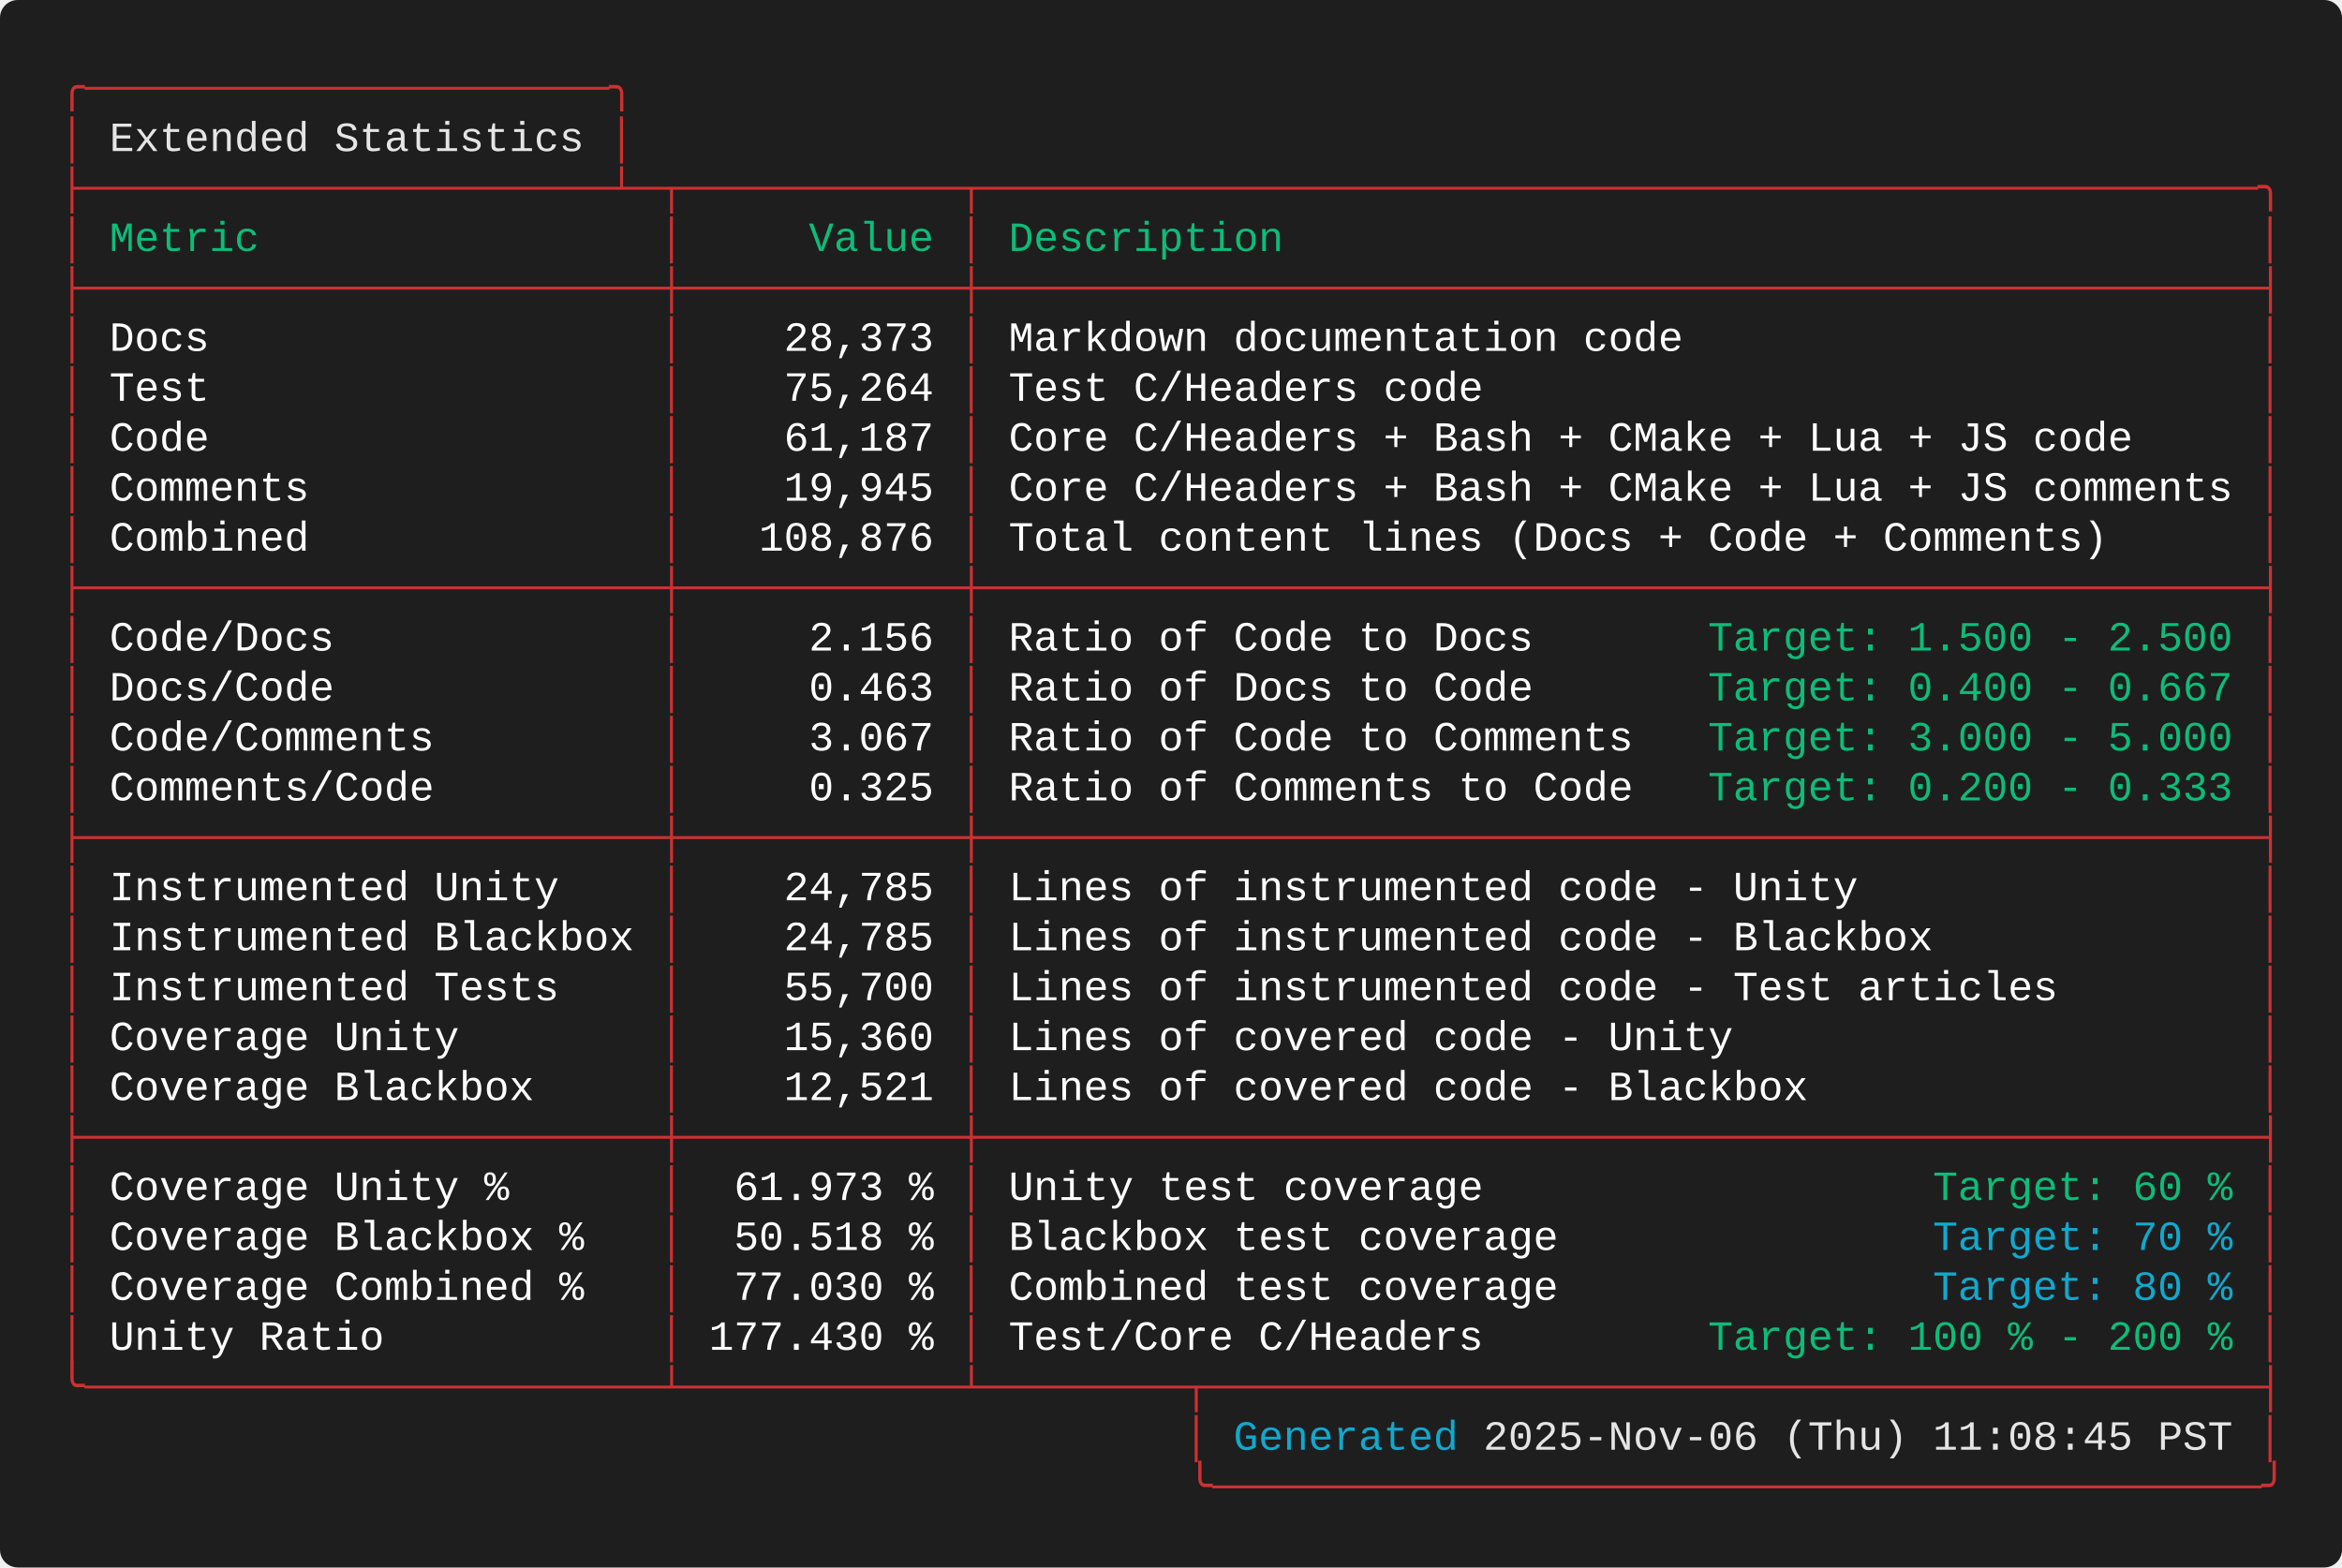
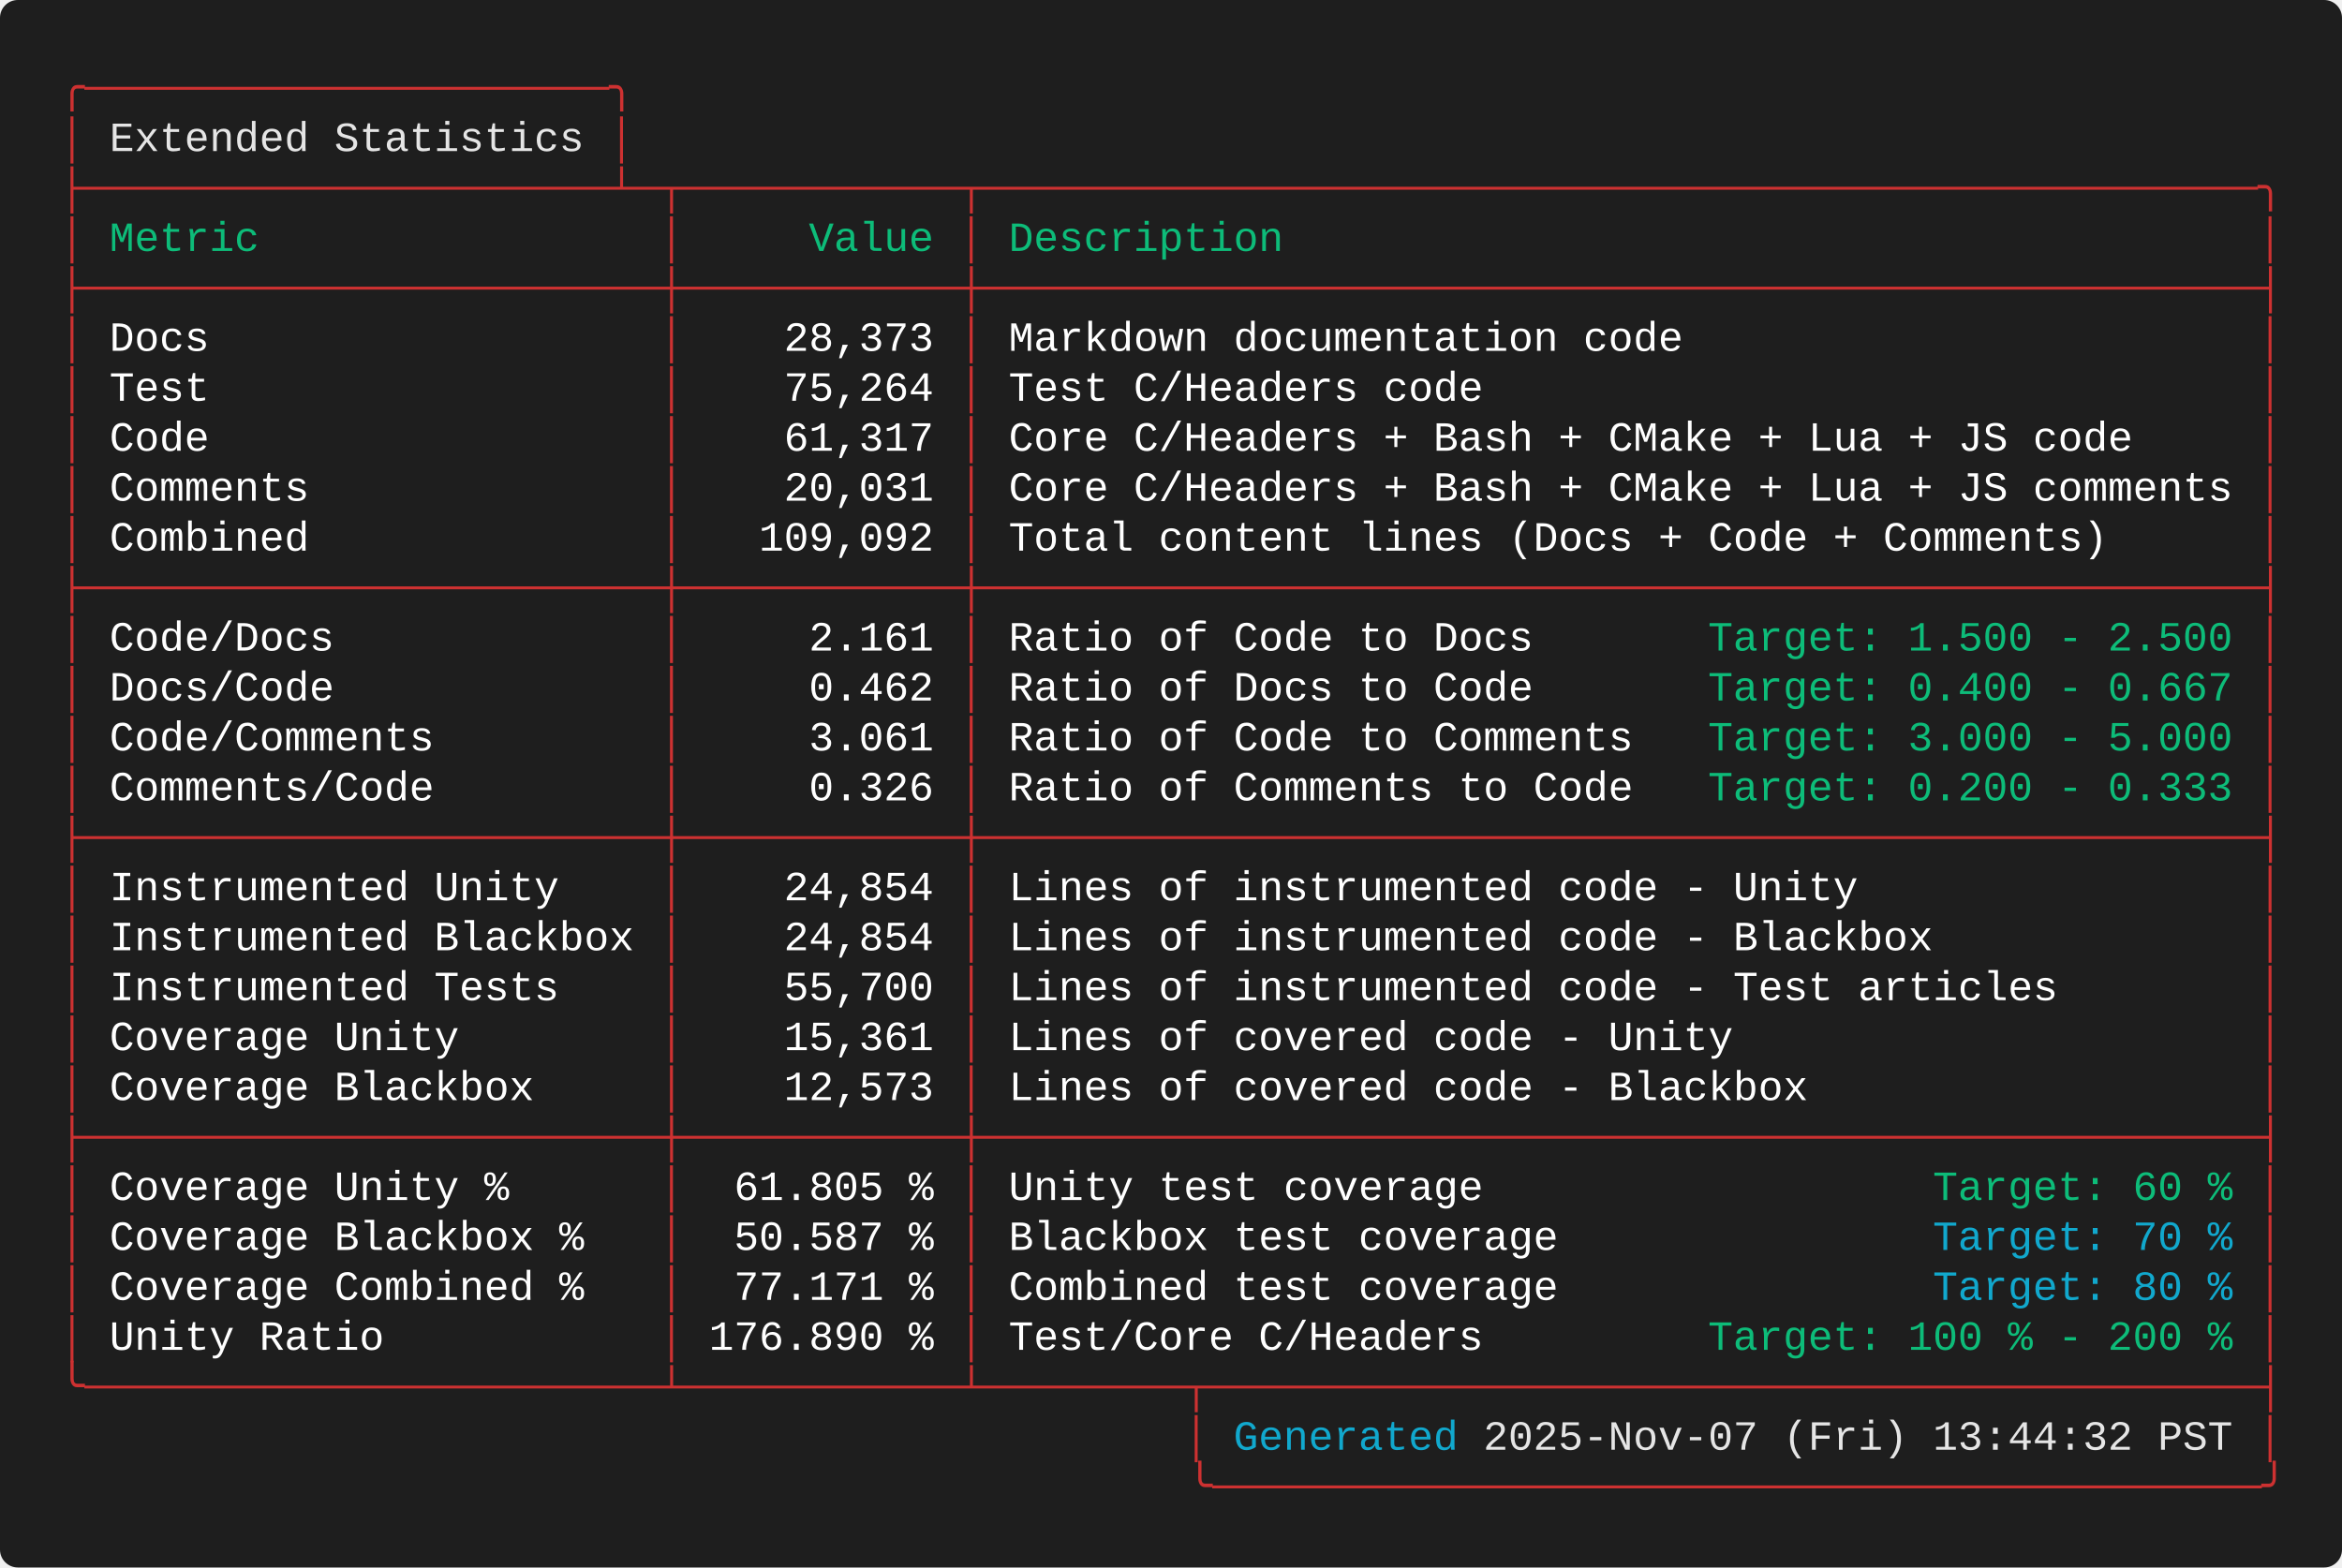
<svg xmlns="http://www.w3.org/2000/svg" width="787.60" height="527.20" viewBox="0 0 787.60 527.20">
  <defs>
    <style type="text/css">.terminal-text { font-family: 'Consolas', 'Consolas', 'Monaco', 'Courier New', monospace; }</style>
  </defs>
  <rect width="100%" height="100%" fill="#1e1e1e" rx="6" />
  <text x="20.00" y="34.00" font-size="14" class="terminal-text" xml:space="preserve" textLength="193.20" lengthAdjust="spacingAndGlyphs" fill="#cd3131">╭─────────────────────╮</text>
  <text x="20.00" y="50.80" font-size="14" class="terminal-text" xml:space="preserve" textLength="16.80" lengthAdjust="spacingAndGlyphs" fill="#cd3131">│ </text>
  <text x="36.80" y="50.80" font-size="14" class="terminal-text" xml:space="preserve" textLength="159.60" lengthAdjust="spacingAndGlyphs" fill="#e5e5e5">Extended Statistics</text>
  <text x="196.40" y="50.80" font-size="14" class="terminal-text" xml:space="preserve" textLength="8.40" lengthAdjust="spacingAndGlyphs" fill="#ffffff"> </text>
  <text x="204.80" y="50.80" font-size="14" class="terminal-text" xml:space="preserve" textLength="8.40" lengthAdjust="spacingAndGlyphs" fill="#cd3131">│</text>
  <text x="20.00" y="67.60" font-size="14" class="terminal-text" xml:space="preserve" textLength="747.60" lengthAdjust="spacingAndGlyphs" fill="#cd3131">├─────────────────────┴─┬───────────┬───────────────────────────────────────────────────╮</text>
  <text x="20.00" y="84.40" font-size="14" class="terminal-text" xml:space="preserve" textLength="8.40" lengthAdjust="spacingAndGlyphs" fill="#cd3131">│</text>
  <text x="28.40" y="84.40" font-size="14" class="terminal-text" xml:space="preserve" textLength="193.20" lengthAdjust="spacingAndGlyphs" fill="#0dbc79"> Metric                </text>
  <text x="221.60" y="84.40" font-size="14" class="terminal-text" xml:space="preserve" textLength="8.40" lengthAdjust="spacingAndGlyphs" fill="#cd3131">│</text>
  <text x="230.00" y="84.40" font-size="14" class="terminal-text" xml:space="preserve" textLength="92.40" lengthAdjust="spacingAndGlyphs" fill="#0dbc79">     Value </text>
  <text x="322.40" y="84.40" font-size="14" class="terminal-text" xml:space="preserve" textLength="8.40" lengthAdjust="spacingAndGlyphs" fill="#cd3131">│</text>
  <text x="330.80" y="84.40" font-size="14" class="terminal-text" xml:space="preserve" textLength="428.40" lengthAdjust="spacingAndGlyphs" fill="#0dbc79"> Description                                       </text>
  <text x="759.20" y="84.40" font-size="14" class="terminal-text" xml:space="preserve" textLength="8.40" lengthAdjust="spacingAndGlyphs" fill="#cd3131">│</text>
  <text x="20.00" y="101.20" font-size="14" class="terminal-text" xml:space="preserve" textLength="747.60" lengthAdjust="spacingAndGlyphs" fill="#cd3131">├───────────────────────┼───────────┼───────────────────────────────────────────────────┤</text>
  <text x="20.00" y="118.00" font-size="14" class="terminal-text" xml:space="preserve" textLength="8.40" lengthAdjust="spacingAndGlyphs" fill="#cd3131">│</text>
  <text x="28.40" y="118.00" font-size="14" class="terminal-text" xml:space="preserve" textLength="193.20" lengthAdjust="spacingAndGlyphs" fill="#ffffff"> Docs                  </text>
  <text x="221.60" y="118.00" font-size="14" class="terminal-text" xml:space="preserve" textLength="8.40" lengthAdjust="spacingAndGlyphs" fill="#cd3131">│</text>
  <text x="230.00" y="118.00" font-size="14" class="terminal-text" xml:space="preserve" textLength="92.40" lengthAdjust="spacingAndGlyphs" fill="#ffffff">    28,373 </text>
  <text x="322.40" y="118.00" font-size="14" class="terminal-text" xml:space="preserve" textLength="8.40" lengthAdjust="spacingAndGlyphs" fill="#cd3131">│</text>
  <text x="330.80" y="118.00" font-size="14" class="terminal-text" xml:space="preserve" textLength="428.40" lengthAdjust="spacingAndGlyphs" fill="#ffffff"> Markdown documentation code                       </text>
  <text x="759.20" y="118.00" font-size="14" class="terminal-text" xml:space="preserve" textLength="8.40" lengthAdjust="spacingAndGlyphs" fill="#cd3131">│</text>
  <text x="20.00" y="134.80" font-size="14" class="terminal-text" xml:space="preserve" textLength="8.40" lengthAdjust="spacingAndGlyphs" fill="#cd3131">│</text>
  <text x="28.40" y="134.80" font-size="14" class="terminal-text" xml:space="preserve" textLength="193.20" lengthAdjust="spacingAndGlyphs" fill="#ffffff"> Test                  </text>
  <text x="221.60" y="134.80" font-size="14" class="terminal-text" xml:space="preserve" textLength="8.40" lengthAdjust="spacingAndGlyphs" fill="#cd3131">│</text>
  <text x="230.00" y="134.80" font-size="14" class="terminal-text" xml:space="preserve" textLength="92.40" lengthAdjust="spacingAndGlyphs" fill="#ffffff">    75,264 </text>
  <text x="322.40" y="134.80" font-size="14" class="terminal-text" xml:space="preserve" textLength="8.40" lengthAdjust="spacingAndGlyphs" fill="#cd3131">│</text>
  <text x="330.80" y="134.80" font-size="14" class="terminal-text" xml:space="preserve" textLength="428.40" lengthAdjust="spacingAndGlyphs" fill="#ffffff"> Test C/Headers code                               </text>
  <text x="759.20" y="134.80" font-size="14" class="terminal-text" xml:space="preserve" textLength="8.40" lengthAdjust="spacingAndGlyphs" fill="#cd3131">│</text>
  <text x="20.00" y="151.60" font-size="14" class="terminal-text" xml:space="preserve" textLength="8.40" lengthAdjust="spacingAndGlyphs" fill="#cd3131">│</text>
  <text x="28.40" y="151.60" font-size="14" class="terminal-text" xml:space="preserve" textLength="193.20" lengthAdjust="spacingAndGlyphs" fill="#ffffff"> Code                  </text>
  <text x="221.60" y="151.60" font-size="14" class="terminal-text" xml:space="preserve" textLength="8.40" lengthAdjust="spacingAndGlyphs" fill="#cd3131">│</text>
-   <text x="230.00" y="151.60" font-size="14" class="terminal-text" xml:space="preserve" textLength="92.40" lengthAdjust="spacingAndGlyphs" fill="#ffffff">    61,187 </text>
+   <text x="230.00" y="151.60" font-size="14" class="terminal-text" xml:space="preserve" textLength="92.40" lengthAdjust="spacingAndGlyphs" fill="#ffffff">    61,317 </text>
  <text x="322.40" y="151.60" font-size="14" class="terminal-text" xml:space="preserve" textLength="8.40" lengthAdjust="spacingAndGlyphs" fill="#cd3131">│</text>
  <text x="330.80" y="151.60" font-size="14" class="terminal-text" xml:space="preserve" textLength="428.40" lengthAdjust="spacingAndGlyphs" fill="#ffffff"> Core C/Headers + Bash + CMake + Lua + JS code     </text>
  <text x="759.20" y="151.60" font-size="14" class="terminal-text" xml:space="preserve" textLength="8.40" lengthAdjust="spacingAndGlyphs" fill="#cd3131">│</text>
  <text x="20.00" y="168.40" font-size="14" class="terminal-text" xml:space="preserve" textLength="8.40" lengthAdjust="spacingAndGlyphs" fill="#cd3131">│</text>
  <text x="28.40" y="168.40" font-size="14" class="terminal-text" xml:space="preserve" textLength="193.20" lengthAdjust="spacingAndGlyphs" fill="#ffffff"> Comments              </text>
  <text x="221.60" y="168.40" font-size="14" class="terminal-text" xml:space="preserve" textLength="8.40" lengthAdjust="spacingAndGlyphs" fill="#cd3131">│</text>
-   <text x="230.00" y="168.40" font-size="14" class="terminal-text" xml:space="preserve" textLength="92.40" lengthAdjust="spacingAndGlyphs" fill="#ffffff">    19,945 </text>
+   <text x="230.00" y="168.40" font-size="14" class="terminal-text" xml:space="preserve" textLength="92.40" lengthAdjust="spacingAndGlyphs" fill="#ffffff">    20,031 </text>
  <text x="322.40" y="168.40" font-size="14" class="terminal-text" xml:space="preserve" textLength="8.40" lengthAdjust="spacingAndGlyphs" fill="#cd3131">│</text>
  <text x="330.80" y="168.40" font-size="14" class="terminal-text" xml:space="preserve" textLength="428.40" lengthAdjust="spacingAndGlyphs" fill="#ffffff"> Core C/Headers + Bash + CMake + Lua + JS comments </text>
  <text x="759.20" y="168.40" font-size="14" class="terminal-text" xml:space="preserve" textLength="8.40" lengthAdjust="spacingAndGlyphs" fill="#cd3131">│</text>
  <text x="20.00" y="185.20" font-size="14" class="terminal-text" xml:space="preserve" textLength="8.40" lengthAdjust="spacingAndGlyphs" fill="#cd3131">│</text>
  <text x="28.40" y="185.20" font-size="14" class="terminal-text" xml:space="preserve" textLength="193.20" lengthAdjust="spacingAndGlyphs" fill="#ffffff"> Combined              </text>
  <text x="221.60" y="185.20" font-size="14" class="terminal-text" xml:space="preserve" textLength="8.40" lengthAdjust="spacingAndGlyphs" fill="#cd3131">│</text>
-   <text x="230.00" y="185.20" font-size="14" class="terminal-text" xml:space="preserve" textLength="92.40" lengthAdjust="spacingAndGlyphs" fill="#ffffff">   108,876 </text>
+   <text x="230.00" y="185.20" font-size="14" class="terminal-text" xml:space="preserve" textLength="92.40" lengthAdjust="spacingAndGlyphs" fill="#ffffff">   109,092 </text>
  <text x="322.40" y="185.20" font-size="14" class="terminal-text" xml:space="preserve" textLength="8.40" lengthAdjust="spacingAndGlyphs" fill="#cd3131">│</text>
  <text x="330.80" y="185.20" font-size="14" class="terminal-text" xml:space="preserve" textLength="428.40" lengthAdjust="spacingAndGlyphs" fill="#ffffff"> Total content lines (Docs + Code + Comments)      </text>
  <text x="759.20" y="185.20" font-size="14" class="terminal-text" xml:space="preserve" textLength="8.40" lengthAdjust="spacingAndGlyphs" fill="#cd3131">│</text>
  <text x="20.00" y="202.00" font-size="14" class="terminal-text" xml:space="preserve" textLength="747.60" lengthAdjust="spacingAndGlyphs" fill="#cd3131">├───────────────────────┼───────────┼───────────────────────────────────────────────────┤</text>
  <text x="20.00" y="218.80" font-size="14" class="terminal-text" xml:space="preserve" textLength="8.40" lengthAdjust="spacingAndGlyphs" fill="#cd3131">│</text>
  <text x="28.40" y="218.80" font-size="14" class="terminal-text" xml:space="preserve" textLength="193.20" lengthAdjust="spacingAndGlyphs" fill="#ffffff"> Code/Docs             </text>
  <text x="221.60" y="218.80" font-size="14" class="terminal-text" xml:space="preserve" textLength="8.40" lengthAdjust="spacingAndGlyphs" fill="#cd3131">│</text>
-   <text x="230.00" y="218.80" font-size="14" class="terminal-text" xml:space="preserve" textLength="92.40" lengthAdjust="spacingAndGlyphs" fill="#ffffff">     2.156 </text>
+   <text x="230.00" y="218.80" font-size="14" class="terminal-text" xml:space="preserve" textLength="92.40" lengthAdjust="spacingAndGlyphs" fill="#ffffff">     2.161 </text>
  <text x="322.40" y="218.80" font-size="14" class="terminal-text" xml:space="preserve" textLength="8.40" lengthAdjust="spacingAndGlyphs" fill="#cd3131">│</text>
  <text x="330.80" y="218.80" font-size="14" class="terminal-text" xml:space="preserve" textLength="243.60" lengthAdjust="spacingAndGlyphs" fill="#ffffff"> Ratio of Code to Docs       </text>
  <text x="574.40" y="218.80" font-size="14" class="terminal-text" xml:space="preserve" textLength="176.40" lengthAdjust="spacingAndGlyphs" fill="#0dbc79">Target: 1.500 - 2.500</text>
  <text x="750.80" y="218.80" font-size="14" class="terminal-text" xml:space="preserve" textLength="8.40" lengthAdjust="spacingAndGlyphs" fill="#ffffff"> </text>
  <text x="759.20" y="218.80" font-size="14" class="terminal-text" xml:space="preserve" textLength="8.40" lengthAdjust="spacingAndGlyphs" fill="#cd3131">│</text>
  <text x="20.00" y="235.60" font-size="14" class="terminal-text" xml:space="preserve" textLength="8.40" lengthAdjust="spacingAndGlyphs" fill="#cd3131">│</text>
  <text x="28.40" y="235.60" font-size="14" class="terminal-text" xml:space="preserve" textLength="193.20" lengthAdjust="spacingAndGlyphs" fill="#ffffff"> Docs/Code             </text>
  <text x="221.60" y="235.60" font-size="14" class="terminal-text" xml:space="preserve" textLength="8.40" lengthAdjust="spacingAndGlyphs" fill="#cd3131">│</text>
-   <text x="230.00" y="235.60" font-size="14" class="terminal-text" xml:space="preserve" textLength="92.40" lengthAdjust="spacingAndGlyphs" fill="#ffffff">     0.463 </text>
+   <text x="230.00" y="235.60" font-size="14" class="terminal-text" xml:space="preserve" textLength="92.40" lengthAdjust="spacingAndGlyphs" fill="#ffffff">     0.462 </text>
  <text x="322.40" y="235.60" font-size="14" class="terminal-text" xml:space="preserve" textLength="8.40" lengthAdjust="spacingAndGlyphs" fill="#cd3131">│</text>
  <text x="330.80" y="235.60" font-size="14" class="terminal-text" xml:space="preserve" textLength="243.60" lengthAdjust="spacingAndGlyphs" fill="#ffffff"> Ratio of Docs to Code       </text>
  <text x="574.40" y="235.60" font-size="14" class="terminal-text" xml:space="preserve" textLength="176.40" lengthAdjust="spacingAndGlyphs" fill="#0dbc79">Target: 0.400 - 0.667</text>
  <text x="750.80" y="235.60" font-size="14" class="terminal-text" xml:space="preserve" textLength="8.40" lengthAdjust="spacingAndGlyphs" fill="#ffffff"> </text>
  <text x="759.20" y="235.60" font-size="14" class="terminal-text" xml:space="preserve" textLength="8.40" lengthAdjust="spacingAndGlyphs" fill="#cd3131">│</text>
  <text x="20.00" y="252.40" font-size="14" class="terminal-text" xml:space="preserve" textLength="8.40" lengthAdjust="spacingAndGlyphs" fill="#cd3131">│</text>
  <text x="28.40" y="252.40" font-size="14" class="terminal-text" xml:space="preserve" textLength="193.20" lengthAdjust="spacingAndGlyphs" fill="#ffffff"> Code/Comments         </text>
  <text x="221.60" y="252.40" font-size="14" class="terminal-text" xml:space="preserve" textLength="8.40" lengthAdjust="spacingAndGlyphs" fill="#cd3131">│</text>
-   <text x="230.00" y="252.40" font-size="14" class="terminal-text" xml:space="preserve" textLength="92.40" lengthAdjust="spacingAndGlyphs" fill="#ffffff">     3.067 </text>
+   <text x="230.00" y="252.40" font-size="14" class="terminal-text" xml:space="preserve" textLength="92.40" lengthAdjust="spacingAndGlyphs" fill="#ffffff">     3.061 </text>
  <text x="322.40" y="252.40" font-size="14" class="terminal-text" xml:space="preserve" textLength="8.40" lengthAdjust="spacingAndGlyphs" fill="#cd3131">│</text>
  <text x="330.80" y="252.40" font-size="14" class="terminal-text" xml:space="preserve" textLength="243.60" lengthAdjust="spacingAndGlyphs" fill="#ffffff"> Ratio of Code to Comments   </text>
  <text x="574.40" y="252.40" font-size="14" class="terminal-text" xml:space="preserve" textLength="176.40" lengthAdjust="spacingAndGlyphs" fill="#0dbc79">Target: 3.000 - 5.000</text>
  <text x="750.80" y="252.40" font-size="14" class="terminal-text" xml:space="preserve" textLength="8.40" lengthAdjust="spacingAndGlyphs" fill="#ffffff"> </text>
  <text x="759.20" y="252.40" font-size="14" class="terminal-text" xml:space="preserve" textLength="8.40" lengthAdjust="spacingAndGlyphs" fill="#cd3131">│</text>
  <text x="20.00" y="269.20" font-size="14" class="terminal-text" xml:space="preserve" textLength="8.40" lengthAdjust="spacingAndGlyphs" fill="#cd3131">│</text>
  <text x="28.40" y="269.20" font-size="14" class="terminal-text" xml:space="preserve" textLength="193.20" lengthAdjust="spacingAndGlyphs" fill="#ffffff"> Comments/Code         </text>
  <text x="221.60" y="269.20" font-size="14" class="terminal-text" xml:space="preserve" textLength="8.40" lengthAdjust="spacingAndGlyphs" fill="#cd3131">│</text>
-   <text x="230.00" y="269.20" font-size="14" class="terminal-text" xml:space="preserve" textLength="92.40" lengthAdjust="spacingAndGlyphs" fill="#ffffff">     0.325 </text>
+   <text x="230.00" y="269.20" font-size="14" class="terminal-text" xml:space="preserve" textLength="92.40" lengthAdjust="spacingAndGlyphs" fill="#ffffff">     0.326 </text>
  <text x="322.40" y="269.20" font-size="14" class="terminal-text" xml:space="preserve" textLength="8.40" lengthAdjust="spacingAndGlyphs" fill="#cd3131">│</text>
  <text x="330.80" y="269.20" font-size="14" class="terminal-text" xml:space="preserve" textLength="243.60" lengthAdjust="spacingAndGlyphs" fill="#ffffff"> Ratio of Comments to Code   </text>
  <text x="574.40" y="269.20" font-size="14" class="terminal-text" xml:space="preserve" textLength="176.40" lengthAdjust="spacingAndGlyphs" fill="#0dbc79">Target: 0.200 - 0.333</text>
  <text x="750.80" y="269.20" font-size="14" class="terminal-text" xml:space="preserve" textLength="8.40" lengthAdjust="spacingAndGlyphs" fill="#ffffff"> </text>
  <text x="759.20" y="269.20" font-size="14" class="terminal-text" xml:space="preserve" textLength="8.40" lengthAdjust="spacingAndGlyphs" fill="#cd3131">│</text>
  <text x="20.00" y="286.00" font-size="14" class="terminal-text" xml:space="preserve" textLength="747.60" lengthAdjust="spacingAndGlyphs" fill="#cd3131">├───────────────────────┼───────────┼───────────────────────────────────────────────────┤</text>
  <text x="20.00" y="302.80" font-size="14" class="terminal-text" xml:space="preserve" textLength="8.40" lengthAdjust="spacingAndGlyphs" fill="#cd3131">│</text>
  <text x="28.40" y="302.80" font-size="14" class="terminal-text" xml:space="preserve" textLength="193.20" lengthAdjust="spacingAndGlyphs" fill="#ffffff"> Instrumented Unity    </text>
  <text x="221.60" y="302.80" font-size="14" class="terminal-text" xml:space="preserve" textLength="8.40" lengthAdjust="spacingAndGlyphs" fill="#cd3131">│</text>
-   <text x="230.00" y="302.80" font-size="14" class="terminal-text" xml:space="preserve" textLength="92.40" lengthAdjust="spacingAndGlyphs" fill="#ffffff">    24,785 </text>
+   <text x="230.00" y="302.80" font-size="14" class="terminal-text" xml:space="preserve" textLength="92.40" lengthAdjust="spacingAndGlyphs" fill="#ffffff">    24,854 </text>
  <text x="322.40" y="302.80" font-size="14" class="terminal-text" xml:space="preserve" textLength="8.40" lengthAdjust="spacingAndGlyphs" fill="#cd3131">│</text>
  <text x="330.80" y="302.80" font-size="14" class="terminal-text" xml:space="preserve" textLength="428.40" lengthAdjust="spacingAndGlyphs" fill="#ffffff"> Lines of instrumented code - Unity                </text>
  <text x="759.20" y="302.80" font-size="14" class="terminal-text" xml:space="preserve" textLength="8.40" lengthAdjust="spacingAndGlyphs" fill="#cd3131">│</text>
  <text x="20.00" y="319.60" font-size="14" class="terminal-text" xml:space="preserve" textLength="8.40" lengthAdjust="spacingAndGlyphs" fill="#cd3131">│</text>
  <text x="28.40" y="319.60" font-size="14" class="terminal-text" xml:space="preserve" textLength="193.20" lengthAdjust="spacingAndGlyphs" fill="#ffffff"> Instrumented Blackbox </text>
  <text x="221.60" y="319.60" font-size="14" class="terminal-text" xml:space="preserve" textLength="8.40" lengthAdjust="spacingAndGlyphs" fill="#cd3131">│</text>
-   <text x="230.00" y="319.60" font-size="14" class="terminal-text" xml:space="preserve" textLength="92.40" lengthAdjust="spacingAndGlyphs" fill="#ffffff">    24,785 </text>
+   <text x="230.00" y="319.60" font-size="14" class="terminal-text" xml:space="preserve" textLength="92.40" lengthAdjust="spacingAndGlyphs" fill="#ffffff">    24,854 </text>
  <text x="322.40" y="319.60" font-size="14" class="terminal-text" xml:space="preserve" textLength="8.40" lengthAdjust="spacingAndGlyphs" fill="#cd3131">│</text>
  <text x="330.80" y="319.60" font-size="14" class="terminal-text" xml:space="preserve" textLength="428.40" lengthAdjust="spacingAndGlyphs" fill="#ffffff"> Lines of instrumented code - Blackbox             </text>
  <text x="759.20" y="319.60" font-size="14" class="terminal-text" xml:space="preserve" textLength="8.40" lengthAdjust="spacingAndGlyphs" fill="#cd3131">│</text>
  <text x="20.00" y="336.40" font-size="14" class="terminal-text" xml:space="preserve" textLength="8.40" lengthAdjust="spacingAndGlyphs" fill="#cd3131">│</text>
  <text x="28.40" y="336.40" font-size="14" class="terminal-text" xml:space="preserve" textLength="193.20" lengthAdjust="spacingAndGlyphs" fill="#ffffff"> Instrumented Tests    </text>
  <text x="221.60" y="336.40" font-size="14" class="terminal-text" xml:space="preserve" textLength="8.40" lengthAdjust="spacingAndGlyphs" fill="#cd3131">│</text>
  <text x="230.00" y="336.40" font-size="14" class="terminal-text" xml:space="preserve" textLength="92.40" lengthAdjust="spacingAndGlyphs" fill="#ffffff">    55,700 </text>
  <text x="322.40" y="336.40" font-size="14" class="terminal-text" xml:space="preserve" textLength="8.40" lengthAdjust="spacingAndGlyphs" fill="#cd3131">│</text>
  <text x="330.80" y="336.40" font-size="14" class="terminal-text" xml:space="preserve" textLength="428.40" lengthAdjust="spacingAndGlyphs" fill="#ffffff"> Lines of instrumented code - Test articles        </text>
  <text x="759.20" y="336.40" font-size="14" class="terminal-text" xml:space="preserve" textLength="8.40" lengthAdjust="spacingAndGlyphs" fill="#cd3131">│</text>
  <text x="20.00" y="353.20" font-size="14" class="terminal-text" xml:space="preserve" textLength="8.40" lengthAdjust="spacingAndGlyphs" fill="#cd3131">│</text>
  <text x="28.40" y="353.20" font-size="14" class="terminal-text" xml:space="preserve" textLength="193.20" lengthAdjust="spacingAndGlyphs" fill="#ffffff"> Coverage Unity        </text>
  <text x="221.60" y="353.20" font-size="14" class="terminal-text" xml:space="preserve" textLength="8.40" lengthAdjust="spacingAndGlyphs" fill="#cd3131">│</text>
-   <text x="230.00" y="353.20" font-size="14" class="terminal-text" xml:space="preserve" textLength="92.40" lengthAdjust="spacingAndGlyphs" fill="#ffffff">    15,360 </text>
+   <text x="230.00" y="353.20" font-size="14" class="terminal-text" xml:space="preserve" textLength="92.40" lengthAdjust="spacingAndGlyphs" fill="#ffffff">    15,361 </text>
  <text x="322.40" y="353.20" font-size="14" class="terminal-text" xml:space="preserve" textLength="8.40" lengthAdjust="spacingAndGlyphs" fill="#cd3131">│</text>
  <text x="330.80" y="353.20" font-size="14" class="terminal-text" xml:space="preserve" textLength="428.40" lengthAdjust="spacingAndGlyphs" fill="#ffffff"> Lines of covered code - Unity                     </text>
  <text x="759.20" y="353.20" font-size="14" class="terminal-text" xml:space="preserve" textLength="8.40" lengthAdjust="spacingAndGlyphs" fill="#cd3131">│</text>
  <text x="20.00" y="370.00" font-size="14" class="terminal-text" xml:space="preserve" textLength="8.40" lengthAdjust="spacingAndGlyphs" fill="#cd3131">│</text>
  <text x="28.40" y="370.00" font-size="14" class="terminal-text" xml:space="preserve" textLength="193.20" lengthAdjust="spacingAndGlyphs" fill="#ffffff"> Coverage Blackbox     </text>
  <text x="221.60" y="370.00" font-size="14" class="terminal-text" xml:space="preserve" textLength="8.40" lengthAdjust="spacingAndGlyphs" fill="#cd3131">│</text>
-   <text x="230.00" y="370.00" font-size="14" class="terminal-text" xml:space="preserve" textLength="92.40" lengthAdjust="spacingAndGlyphs" fill="#ffffff">    12,521 </text>
+   <text x="230.00" y="370.00" font-size="14" class="terminal-text" xml:space="preserve" textLength="92.40" lengthAdjust="spacingAndGlyphs" fill="#ffffff">    12,573 </text>
  <text x="322.40" y="370.00" font-size="14" class="terminal-text" xml:space="preserve" textLength="8.40" lengthAdjust="spacingAndGlyphs" fill="#cd3131">│</text>
  <text x="330.80" y="370.00" font-size="14" class="terminal-text" xml:space="preserve" textLength="428.40" lengthAdjust="spacingAndGlyphs" fill="#ffffff"> Lines of covered code - Blackbox                  </text>
  <text x="759.20" y="370.00" font-size="14" class="terminal-text" xml:space="preserve" textLength="8.40" lengthAdjust="spacingAndGlyphs" fill="#cd3131">│</text>
  <text x="20.00" y="386.80" font-size="14" class="terminal-text" xml:space="preserve" textLength="747.60" lengthAdjust="spacingAndGlyphs" fill="#cd3131">├───────────────────────┼───────────┼───────────────────────────────────────────────────┤</text>
  <text x="20.00" y="403.60" font-size="14" class="terminal-text" xml:space="preserve" textLength="8.40" lengthAdjust="spacingAndGlyphs" fill="#cd3131">│</text>
  <text x="28.40" y="403.60" font-size="14" class="terminal-text" xml:space="preserve" textLength="193.20" lengthAdjust="spacingAndGlyphs" fill="#ffffff"> Coverage Unity %      </text>
  <text x="221.60" y="403.60" font-size="14" class="terminal-text" xml:space="preserve" textLength="8.40" lengthAdjust="spacingAndGlyphs" fill="#cd3131">│</text>
-   <text x="230.00" y="403.60" font-size="14" class="terminal-text" xml:space="preserve" textLength="92.40" lengthAdjust="spacingAndGlyphs" fill="#ffffff">  61.973 % </text>
+   <text x="230.00" y="403.60" font-size="14" class="terminal-text" xml:space="preserve" textLength="92.40" lengthAdjust="spacingAndGlyphs" fill="#ffffff">  61.805 % </text>
  <text x="322.40" y="403.60" font-size="14" class="terminal-text" xml:space="preserve" textLength="8.40" lengthAdjust="spacingAndGlyphs" fill="#cd3131">│</text>
  <text x="330.80" y="403.60" font-size="14" class="terminal-text" xml:space="preserve" textLength="319.20" lengthAdjust="spacingAndGlyphs" fill="#ffffff"> Unity test coverage                  </text>
  <text x="650.00" y="403.60" font-size="14" class="terminal-text" xml:space="preserve" textLength="100.80" lengthAdjust="spacingAndGlyphs" fill="#0dbc79">Target: 60 %</text>
  <text x="750.80" y="403.60" font-size="14" class="terminal-text" xml:space="preserve" textLength="8.40" lengthAdjust="spacingAndGlyphs" fill="#ffffff"> </text>
  <text x="759.20" y="403.60" font-size="14" class="terminal-text" xml:space="preserve" textLength="8.40" lengthAdjust="spacingAndGlyphs" fill="#cd3131">│</text>
  <text x="20.00" y="420.40" font-size="14" class="terminal-text" xml:space="preserve" textLength="8.40" lengthAdjust="spacingAndGlyphs" fill="#cd3131">│</text>
  <text x="28.40" y="420.40" font-size="14" class="terminal-text" xml:space="preserve" textLength="193.20" lengthAdjust="spacingAndGlyphs" fill="#ffffff"> Coverage Blackbox %   </text>
  <text x="221.60" y="420.40" font-size="14" class="terminal-text" xml:space="preserve" textLength="8.40" lengthAdjust="spacingAndGlyphs" fill="#cd3131">│</text>
-   <text x="230.00" y="420.40" font-size="14" class="terminal-text" xml:space="preserve" textLength="92.40" lengthAdjust="spacingAndGlyphs" fill="#ffffff">  50.518 % </text>
+   <text x="230.00" y="420.40" font-size="14" class="terminal-text" xml:space="preserve" textLength="92.40" lengthAdjust="spacingAndGlyphs" fill="#ffffff">  50.587 % </text>
  <text x="322.40" y="420.40" font-size="14" class="terminal-text" xml:space="preserve" textLength="8.40" lengthAdjust="spacingAndGlyphs" fill="#cd3131">│</text>
  <text x="330.80" y="420.40" font-size="14" class="terminal-text" xml:space="preserve" textLength="319.20" lengthAdjust="spacingAndGlyphs" fill="#ffffff"> Blackbox test coverage               </text>
  <text x="650.00" y="420.40" font-size="14" class="terminal-text" xml:space="preserve" textLength="100.80" lengthAdjust="spacingAndGlyphs" fill="#11a8cd">Target: 70 %</text>
  <text x="750.80" y="420.40" font-size="14" class="terminal-text" xml:space="preserve" textLength="8.40" lengthAdjust="spacingAndGlyphs" fill="#ffffff"> </text>
  <text x="759.20" y="420.40" font-size="14" class="terminal-text" xml:space="preserve" textLength="8.40" lengthAdjust="spacingAndGlyphs" fill="#cd3131">│</text>
  <text x="20.00" y="437.20" font-size="14" class="terminal-text" xml:space="preserve" textLength="8.40" lengthAdjust="spacingAndGlyphs" fill="#cd3131">│</text>
  <text x="28.40" y="437.20" font-size="14" class="terminal-text" xml:space="preserve" textLength="193.20" lengthAdjust="spacingAndGlyphs" fill="#ffffff"> Coverage Combined %   </text>
  <text x="221.60" y="437.20" font-size="14" class="terminal-text" xml:space="preserve" textLength="8.40" lengthAdjust="spacingAndGlyphs" fill="#cd3131">│</text>
-   <text x="230.00" y="437.20" font-size="14" class="terminal-text" xml:space="preserve" textLength="92.40" lengthAdjust="spacingAndGlyphs" fill="#ffffff">  77.030 % </text>
+   <text x="230.00" y="437.20" font-size="14" class="terminal-text" xml:space="preserve" textLength="92.40" lengthAdjust="spacingAndGlyphs" fill="#ffffff">  77.171 % </text>
  <text x="322.40" y="437.20" font-size="14" class="terminal-text" xml:space="preserve" textLength="8.40" lengthAdjust="spacingAndGlyphs" fill="#cd3131">│</text>
  <text x="330.80" y="437.20" font-size="14" class="terminal-text" xml:space="preserve" textLength="319.20" lengthAdjust="spacingAndGlyphs" fill="#ffffff"> Combined test coverage               </text>
  <text x="650.00" y="437.20" font-size="14" class="terminal-text" xml:space="preserve" textLength="100.80" lengthAdjust="spacingAndGlyphs" fill="#11a8cd">Target: 80 %</text>
  <text x="750.80" y="437.20" font-size="14" class="terminal-text" xml:space="preserve" textLength="8.40" lengthAdjust="spacingAndGlyphs" fill="#ffffff"> </text>
  <text x="759.20" y="437.20" font-size="14" class="terminal-text" xml:space="preserve" textLength="8.40" lengthAdjust="spacingAndGlyphs" fill="#cd3131">│</text>
  <text x="20.00" y="454.00" font-size="14" class="terminal-text" xml:space="preserve" textLength="8.40" lengthAdjust="spacingAndGlyphs" fill="#cd3131">│</text>
  <text x="28.40" y="454.00" font-size="14" class="terminal-text" xml:space="preserve" textLength="193.20" lengthAdjust="spacingAndGlyphs" fill="#ffffff"> Unity Ratio           </text>
  <text x="221.60" y="454.00" font-size="14" class="terminal-text" xml:space="preserve" textLength="8.40" lengthAdjust="spacingAndGlyphs" fill="#cd3131">│</text>
-   <text x="230.00" y="454.00" font-size="14" class="terminal-text" xml:space="preserve" textLength="92.40" lengthAdjust="spacingAndGlyphs" fill="#ffffff"> 177.430 % </text>
+   <text x="230.00" y="454.00" font-size="14" class="terminal-text" xml:space="preserve" textLength="92.40" lengthAdjust="spacingAndGlyphs" fill="#ffffff"> 176.890 % </text>
  <text x="322.40" y="454.00" font-size="14" class="terminal-text" xml:space="preserve" textLength="8.40" lengthAdjust="spacingAndGlyphs" fill="#cd3131">│</text>
  <text x="330.80" y="454.00" font-size="14" class="terminal-text" xml:space="preserve" textLength="243.60" lengthAdjust="spacingAndGlyphs" fill="#ffffff"> Test/Core C/Headers         </text>
  <text x="574.40" y="454.00" font-size="14" class="terminal-text" xml:space="preserve" textLength="176.40" lengthAdjust="spacingAndGlyphs" fill="#0dbc79">Target: 100 % - 200 %</text>
  <text x="750.80" y="454.00" font-size="14" class="terminal-text" xml:space="preserve" textLength="8.40" lengthAdjust="spacingAndGlyphs" fill="#ffffff"> </text>
  <text x="759.20" y="454.00" font-size="14" class="terminal-text" xml:space="preserve" textLength="8.40" lengthAdjust="spacingAndGlyphs" fill="#cd3131">│</text>
  <text x="20.00" y="470.80" font-size="14" class="terminal-text" xml:space="preserve" textLength="747.60" lengthAdjust="spacingAndGlyphs" fill="#cd3131">╰───────────────────────┴───────────┴────────┬──────────────────────────────────────────┤</text>
  <text x="20.00" y="487.60" font-size="14" class="terminal-text" xml:space="preserve" textLength="394.80" lengthAdjust="spacingAndGlyphs" fill="#cd3131">                                             │ </text>
  <text x="414.80" y="487.60" font-size="14" class="terminal-text" xml:space="preserve" textLength="75.60" lengthAdjust="spacingAndGlyphs" fill="#11a8cd">Generated</text>
-   <text x="490.40" y="487.60" font-size="14" class="terminal-text" xml:space="preserve" textLength="260.40" lengthAdjust="spacingAndGlyphs" fill="#e5e5e5"> 2025-Nov-06 (Thu) 11:08:45 PST</text>
+   <text x="490.40" y="487.60" font-size="14" class="terminal-text" xml:space="preserve" textLength="260.40" lengthAdjust="spacingAndGlyphs" fill="#e5e5e5"> 2025-Nov-07 (Fri) 13:44:32 PST</text>
  <text x="750.80" y="487.60" font-size="14" class="terminal-text" xml:space="preserve" textLength="8.40" lengthAdjust="spacingAndGlyphs" fill="#ffffff"> </text>
  <text x="759.20" y="487.60" font-size="14" class="terminal-text" xml:space="preserve" textLength="8.40" lengthAdjust="spacingAndGlyphs" fill="#cd3131">│</text>
  <text x="20.00" y="504.40" font-size="14" class="terminal-text" xml:space="preserve" textLength="747.60" lengthAdjust="spacingAndGlyphs" fill="#cd3131">                                             ╰──────────────────────────────────────────╯</text>
</svg>
